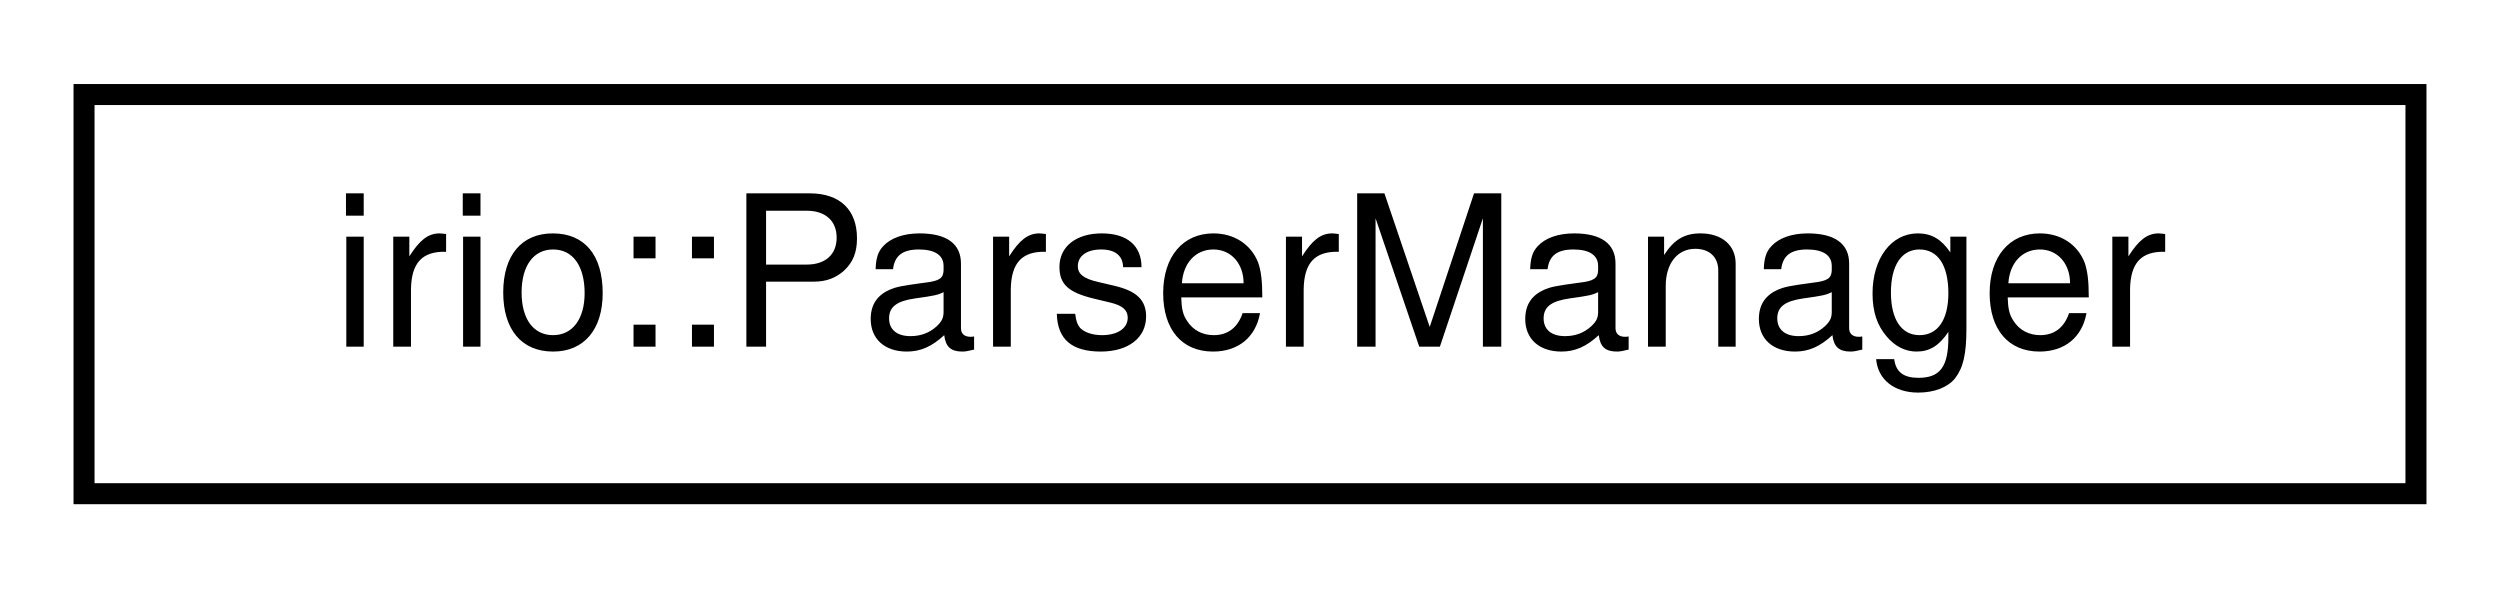
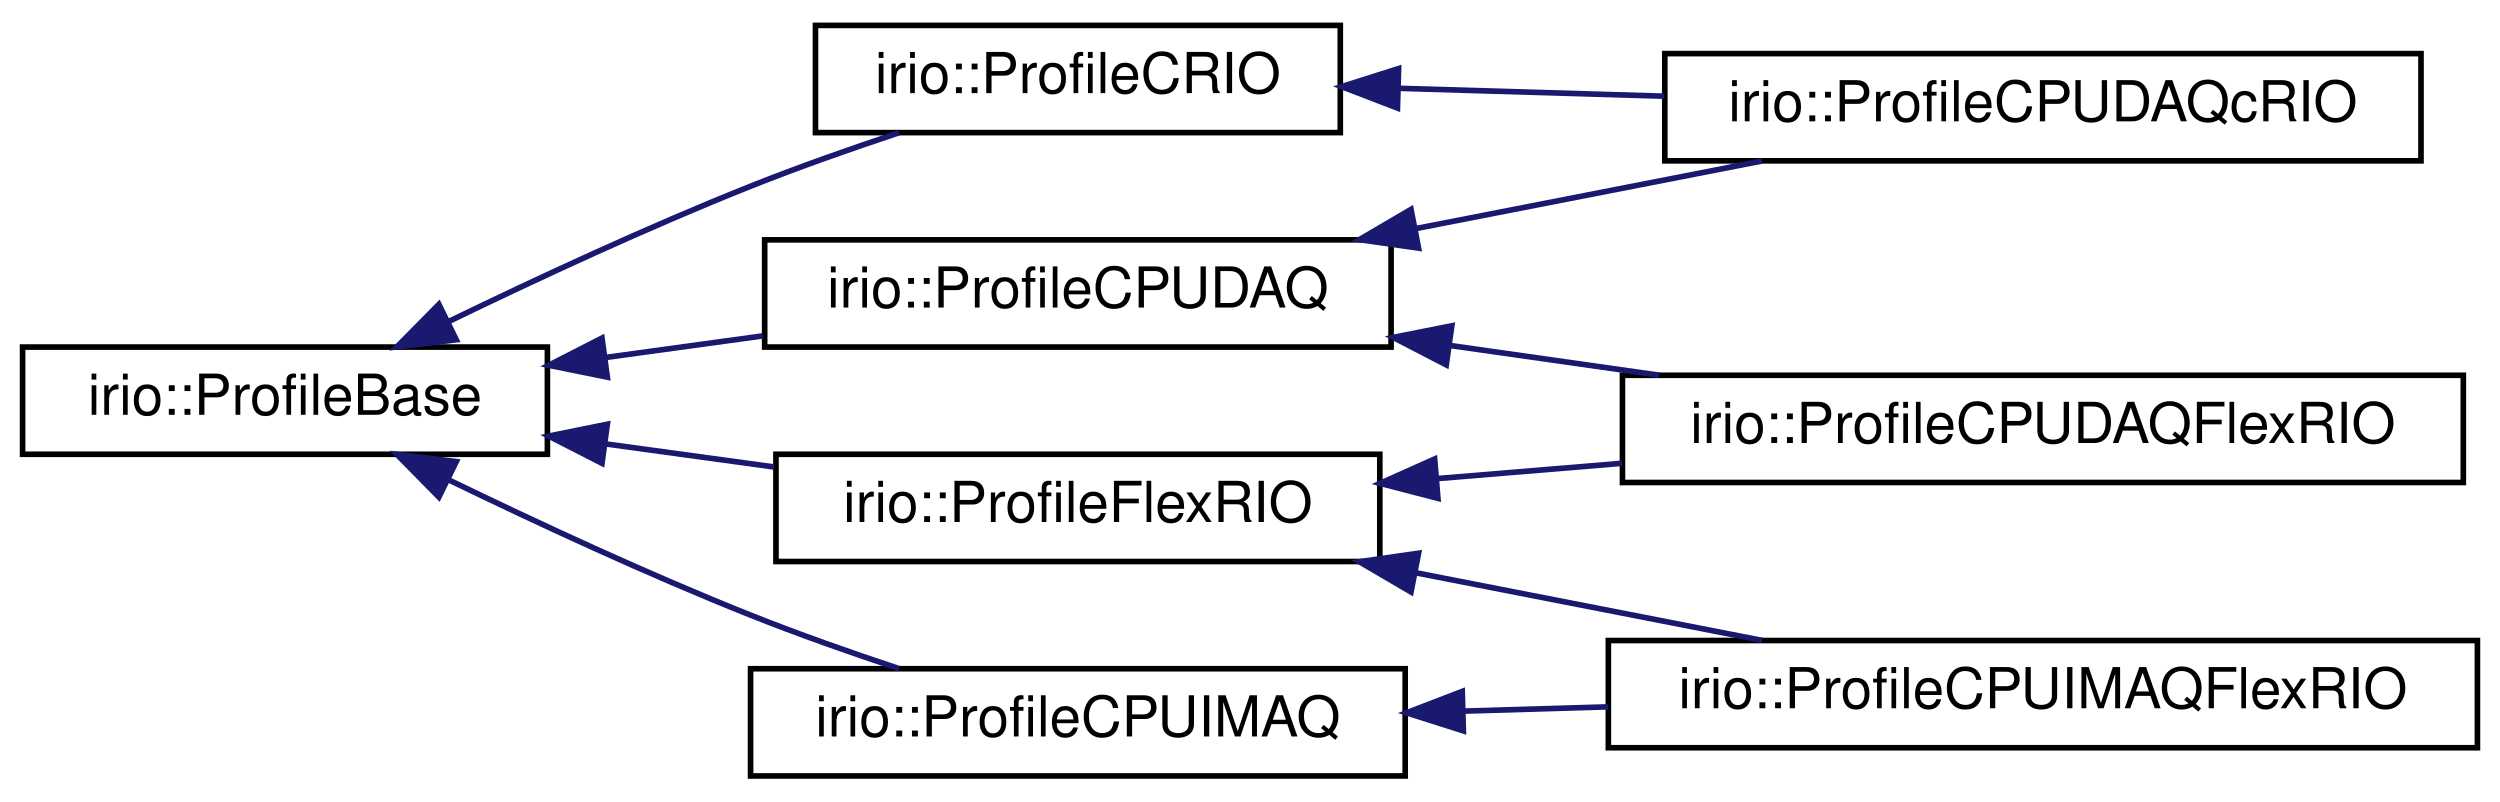
- <svg xmlns="http://www.w3.org/2000/svg" xmlns:xlink="http://www.w3.org/1999/xlink" width="119pt" height="28pt" viewBox="0.00 0.00 119.00 28.00">
-   <g id="graph0" class="graph" transform="scale(1 1) rotate(0) translate(4 24)">
+ <svg xmlns="http://www.w3.org/2000/svg" xmlns:xlink="http://www.w3.org/1999/xlink" width="443pt" height="142pt" viewBox="0.00 0.00 443.00 142.00">
+   <g id="graph0" class="graph" transform="scale(1 1) rotate(0) translate(4 138)">
    <g id="node1" class="node">
      <g id="a_node1">
-         <a xlink:href="classirio_1_1ParserManager.html" target="_top" xlink:title="Responsible for managing the parsing of resources for a bitfile.">
-           <polygon fill="none" stroke="black" points="0,-0.5 0,-19.5 111,-19.5 111,-0.5 0,-0.5" />
-           <text text-anchor="middle" x="55.5" y="-7.5" font-family="Helvetica,sans-Serif" font-size="10.00">irio::ParserManager</text>
+         <a xlink:href="classirio_1_1ProfileBase.html" target="_top" xlink:title="Base profile class.">
+           <polygon fill="none" stroke="black" points="0,-57.5 0,-76.5 93,-76.5 93,-57.5 0,-57.5" />
+           <text text-anchor="middle" x="46.5" y="-64.5" font-family="Helvetica,sans-Serif" font-size="10.00">irio::ProfileBase</text>
        </a>
      </g>
    </g>
+     <g id="node2" class="node">
+       <g id="a_node2">
+         <a xlink:href="classirio_1_1ProfileCPUDAQ.html" target="_top" xlink:title="Profile with the terminals specific to data acquisition functionality.">
+           <polygon fill="none" stroke="black" points="131.5,-76.5 131.5,-95.5 242.5,-95.5 242.5,-76.5 131.5,-76.5" />
+           <text text-anchor="middle" x="187" y="-83.5" font-family="Helvetica,sans-Serif" font-size="10.00">irio::ProfileCPUDAQ</text>
+         </a>
+       </g>
+     </g>
+     <g id="edge1" class="edge">
+       <path fill="none" stroke="midnightblue" d="M103.4,-74.67C112.55,-75.92 122.03,-77.22 131.16,-78.48" />
+       <polygon fill="midnightblue" stroke="midnightblue" points="103.62,-71.17 93.23,-73.27 102.67,-78.1 103.62,-71.17" />
+     </g>
+     <g id="node5" class="node">
+       <g id="a_node5">
+         <a xlink:href="classirio_1_1ProfileCPUIMAQ.html" target="_top" xlink:title=" ">
+           <polygon fill="none" stroke="black" points="129,-0.5 129,-19.5 245,-19.5 245,-0.5 129,-0.5" />
+           <text text-anchor="middle" x="187" y="-7.5" font-family="Helvetica,sans-Serif" font-size="10.00">irio::ProfileCPUIMAQ</text>
+         </a>
+       </g>
+     </g>
+     <g id="edge4" class="edge">
+       <path fill="none" stroke="midnightblue" d="M75.42,-53.01C91,-45.46 110.86,-36.22 129,-29 137.43,-25.64 146.71,-22.37 155.3,-19.52" />
+       <polygon fill="midnightblue" stroke="midnightblue" points="73.77,-49.92 66.33,-57.47 76.85,-56.21 73.77,-49.92" />
+     </g>
+     <g id="node7" class="node">
+       <g id="a_node7">
+         <a xlink:href="classirio_1_1ProfileCRIO.html" target="_top" xlink:title="Profile with the terminals specific to cRIO devices.">
+           <polygon fill="none" stroke="black" points="140.5,-114.5 140.5,-133.5 233.5,-133.5 233.5,-114.5 140.5,-114.5" />
+           <text text-anchor="middle" x="187" y="-121.5" font-family="Helvetica,sans-Serif" font-size="10.00">irio::ProfileCRIO</text>
+         </a>
+       </g>
+     </g>
+     <g id="edge6" class="edge">
+       <path fill="none" stroke="midnightblue" d="M75.42,-80.99C91,-88.54 110.86,-97.78 129,-105 137.43,-108.36 146.71,-111.63 155.3,-114.48" />
+       <polygon fill="midnightblue" stroke="midnightblue" points="76.85,-77.79 66.33,-76.53 73.77,-84.08 76.85,-77.79" />
+     </g>
+     <g id="node8" class="node">
+       <g id="a_node8">
+         <a xlink:href="classirio_1_1ProfileFlexRIO.html" target="_top" xlink:title="Profile with the terminals specific to FlexRIO devices.">
+           <polygon fill="none" stroke="black" points="133.5,-38.5 133.5,-57.5 240.5,-57.5 240.5,-38.5 133.5,-38.5" />
+           <text text-anchor="middle" x="187" y="-45.5" font-family="Helvetica,sans-Serif" font-size="10.00">irio::ProfileFlexRIO</text>
+         </a>
+       </g>
+     </g>
+     <g id="edge8" class="edge">
+       <path fill="none" stroke="midnightblue" d="M103.31,-59.34C113.15,-57.99 123.36,-56.59 133.11,-55.26" />
+       <polygon fill="midnightblue" stroke="midnightblue" points="102.67,-55.9 93.23,-60.73 103.62,-62.83 102.67,-55.9" />
+     </g>
+     <g id="node3" class="node">
+       <g id="a_node3">
+         <a xlink:href="classirio_1_1ProfileCPUDAQFlexRIO.html" target="_top" xlink:title="Profile with the terminals specific to data acquisition functionality and the ones specific to FlexRI...">
+           <polygon fill="none" stroke="black" points="283.5,-52.5 283.5,-71.5 432.5,-71.5 432.5,-52.5 283.5,-52.5" />
+           <text text-anchor="middle" x="358" y="-59.5" font-family="Helvetica,sans-Serif" font-size="10.00">irio::ProfileCPUDAQFlexRIO</text>
+         </a>
+       </g>
+     </g>
+     <g id="edge2" class="edge">
+       <path fill="none" stroke="midnightblue" d="M252.92,-76.78C265.07,-75.06 277.79,-73.25 290.01,-71.51" />
+       <polygon fill="midnightblue" stroke="midnightblue" points="252.28,-73.34 242.87,-78.21 253.26,-80.27 252.28,-73.34" />
+     </g>
+     <g id="node4" class="node">
+       <g id="a_node4">
+         <a xlink:href="classirio_1_1ProfileCPUDAQcRIO.html" target="_top" xlink:title="Profile with the terminals specific to data acquisition functionality and the ones specific to cRIO d...">
+           <polygon fill="none" stroke="black" points="291,-109.5 291,-128.5 425,-128.5 425,-109.5 291,-109.5" />
+           <text text-anchor="middle" x="358" y="-116.5" font-family="Helvetica,sans-Serif" font-size="10.00">irio::ProfileCPUDAQcRIO</text>
+         </a>
+       </g>
+     </g>
+     <g id="edge3" class="edge">
+       <path fill="none" stroke="midnightblue" d="M246.84,-97.49C266.88,-101.4 289.06,-105.73 308.23,-109.48" />
+       <polygon fill="midnightblue" stroke="midnightblue" points="247.37,-94.03 236.88,-95.54 246.03,-100.9 247.37,-94.03" />
+     </g>
+     <g id="node6" class="node">
+       <g id="a_node6">
+         <a xlink:href="classirio_1_1ProfileCPUIMAQFlexRIO.html" target="_top" xlink:title=" ">
+           <polygon fill="none" stroke="black" points="281,-5.5 281,-24.5 435,-24.5 435,-5.5 281,-5.5" />
+           <text text-anchor="middle" x="358" y="-12.5" font-family="Helvetica,sans-Serif" font-size="10.00">irio::ProfileCPUIMAQFlexRIO</text>
+         </a>
+       </g>
+     </g>
+     <g id="edge5" class="edge">
+       <path fill="none" stroke="midnightblue" d="M255.35,-11.99C263.77,-12.24 272.42,-12.5 280.97,-12.75" />
+       <polygon fill="midnightblue" stroke="midnightblue" points="255.31,-8.49 245.22,-11.69 255.11,-15.49 255.31,-8.49" />
+     </g>
+     <g id="edge7" class="edge">
+       <path fill="none" stroke="midnightblue" d="M243.91,-122.35C258.96,-121.9 275.38,-121.41 290.92,-120.95" />
+       <polygon fill="midnightblue" stroke="midnightblue" points="243.63,-118.85 233.73,-122.65 243.83,-125.85 243.63,-118.85" />
+     </g>
+     <g id="edge9" class="edge">
+       <path fill="none" stroke="midnightblue" d="M250.6,-53.19C261.28,-54.07 272.46,-55 283.39,-55.9" />
+       <polygon fill="midnightblue" stroke="midnightblue" points="250.8,-49.69 240.55,-52.35 250.22,-56.67 250.8,-49.69" />
+     </g>
+     <g id="edge10" class="edge">
+       <path fill="none" stroke="midnightblue" d="M246.84,-36.51C266.88,-32.6 289.06,-28.27 308.23,-24.52" />
+       <polygon fill="midnightblue" stroke="midnightblue" points="246.03,-33.1 236.88,-38.46 247.37,-39.97 246.03,-33.1" />
+     </g>
  </g>
</svg>
